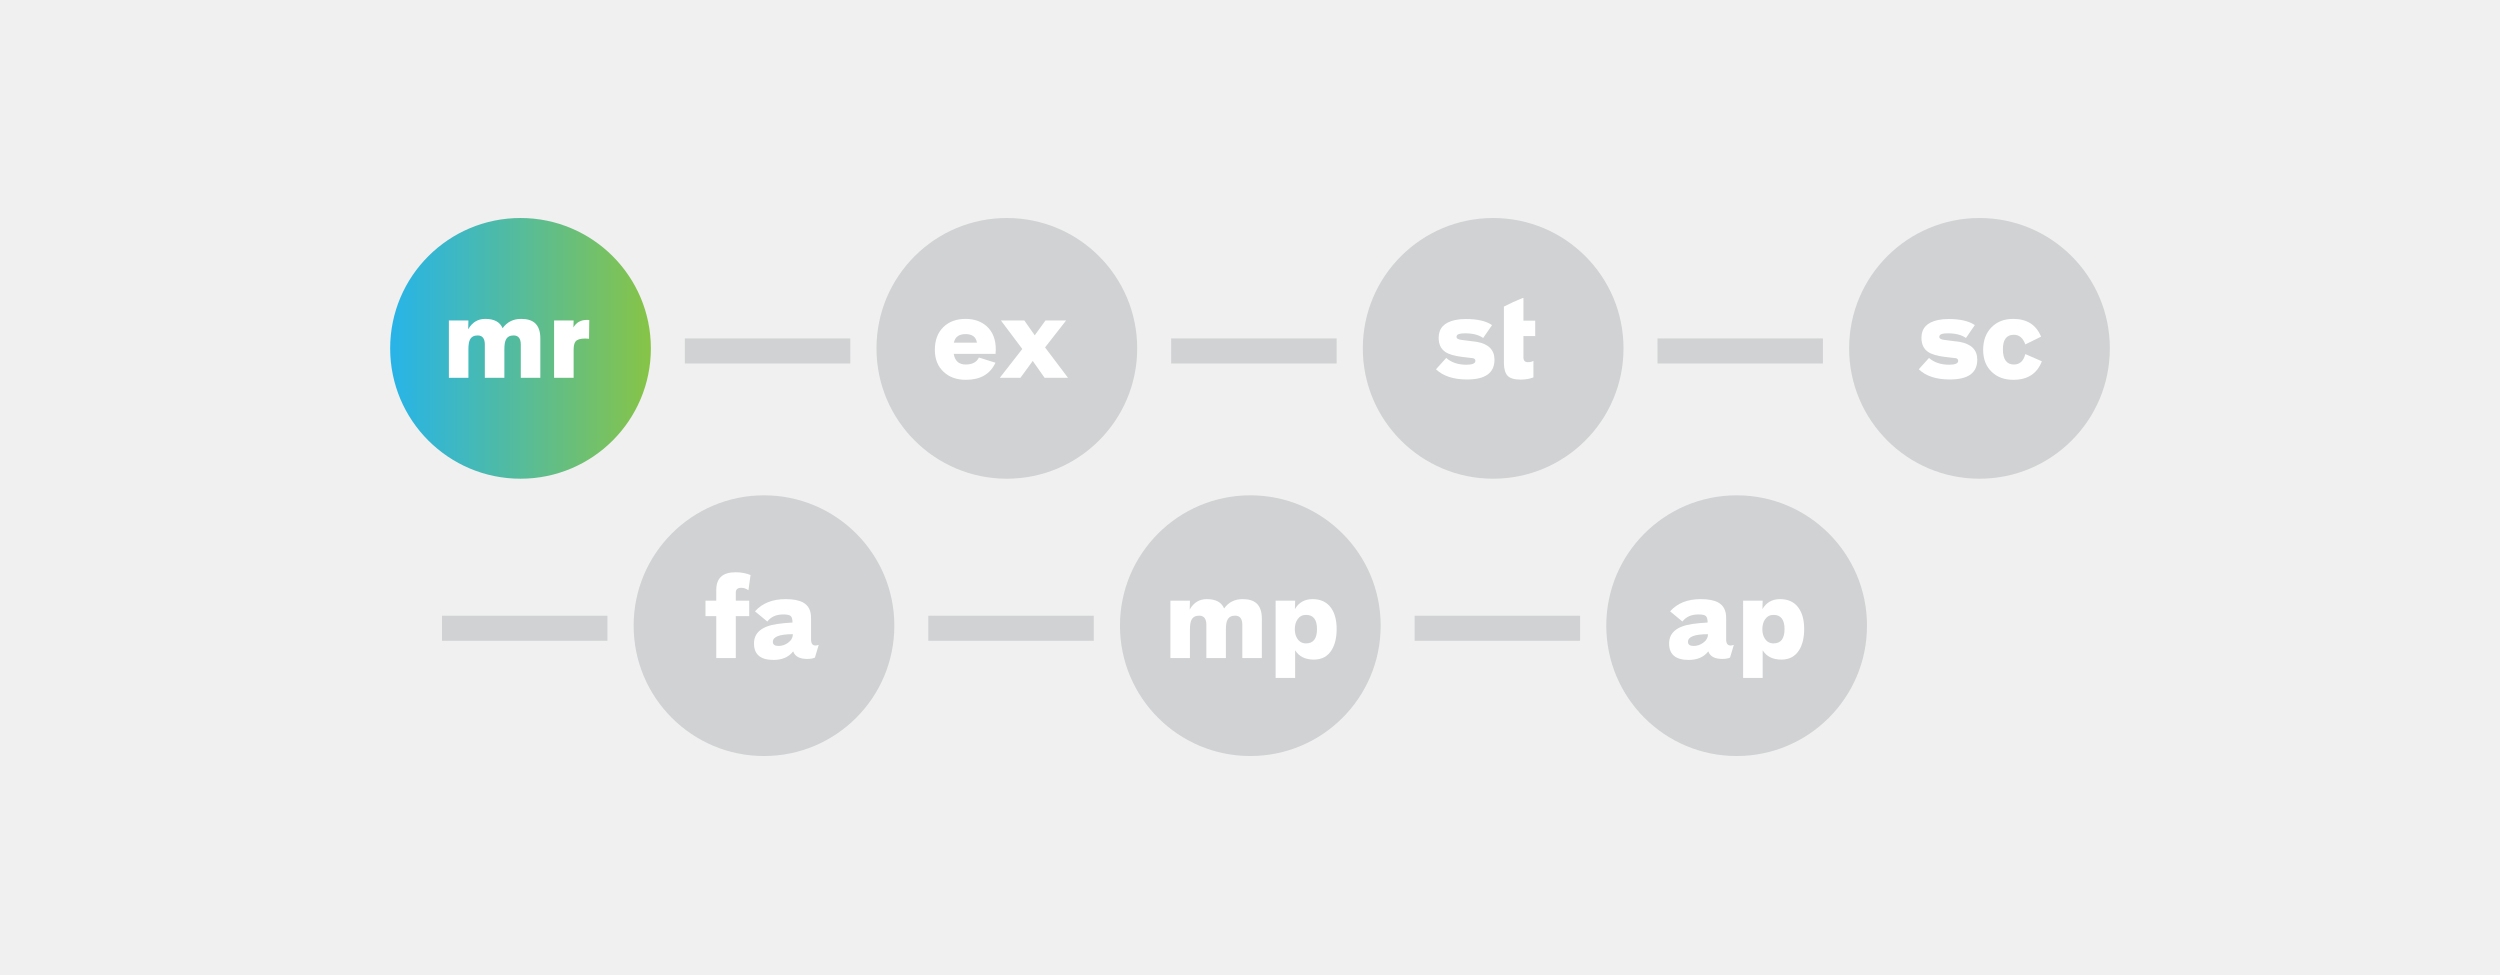
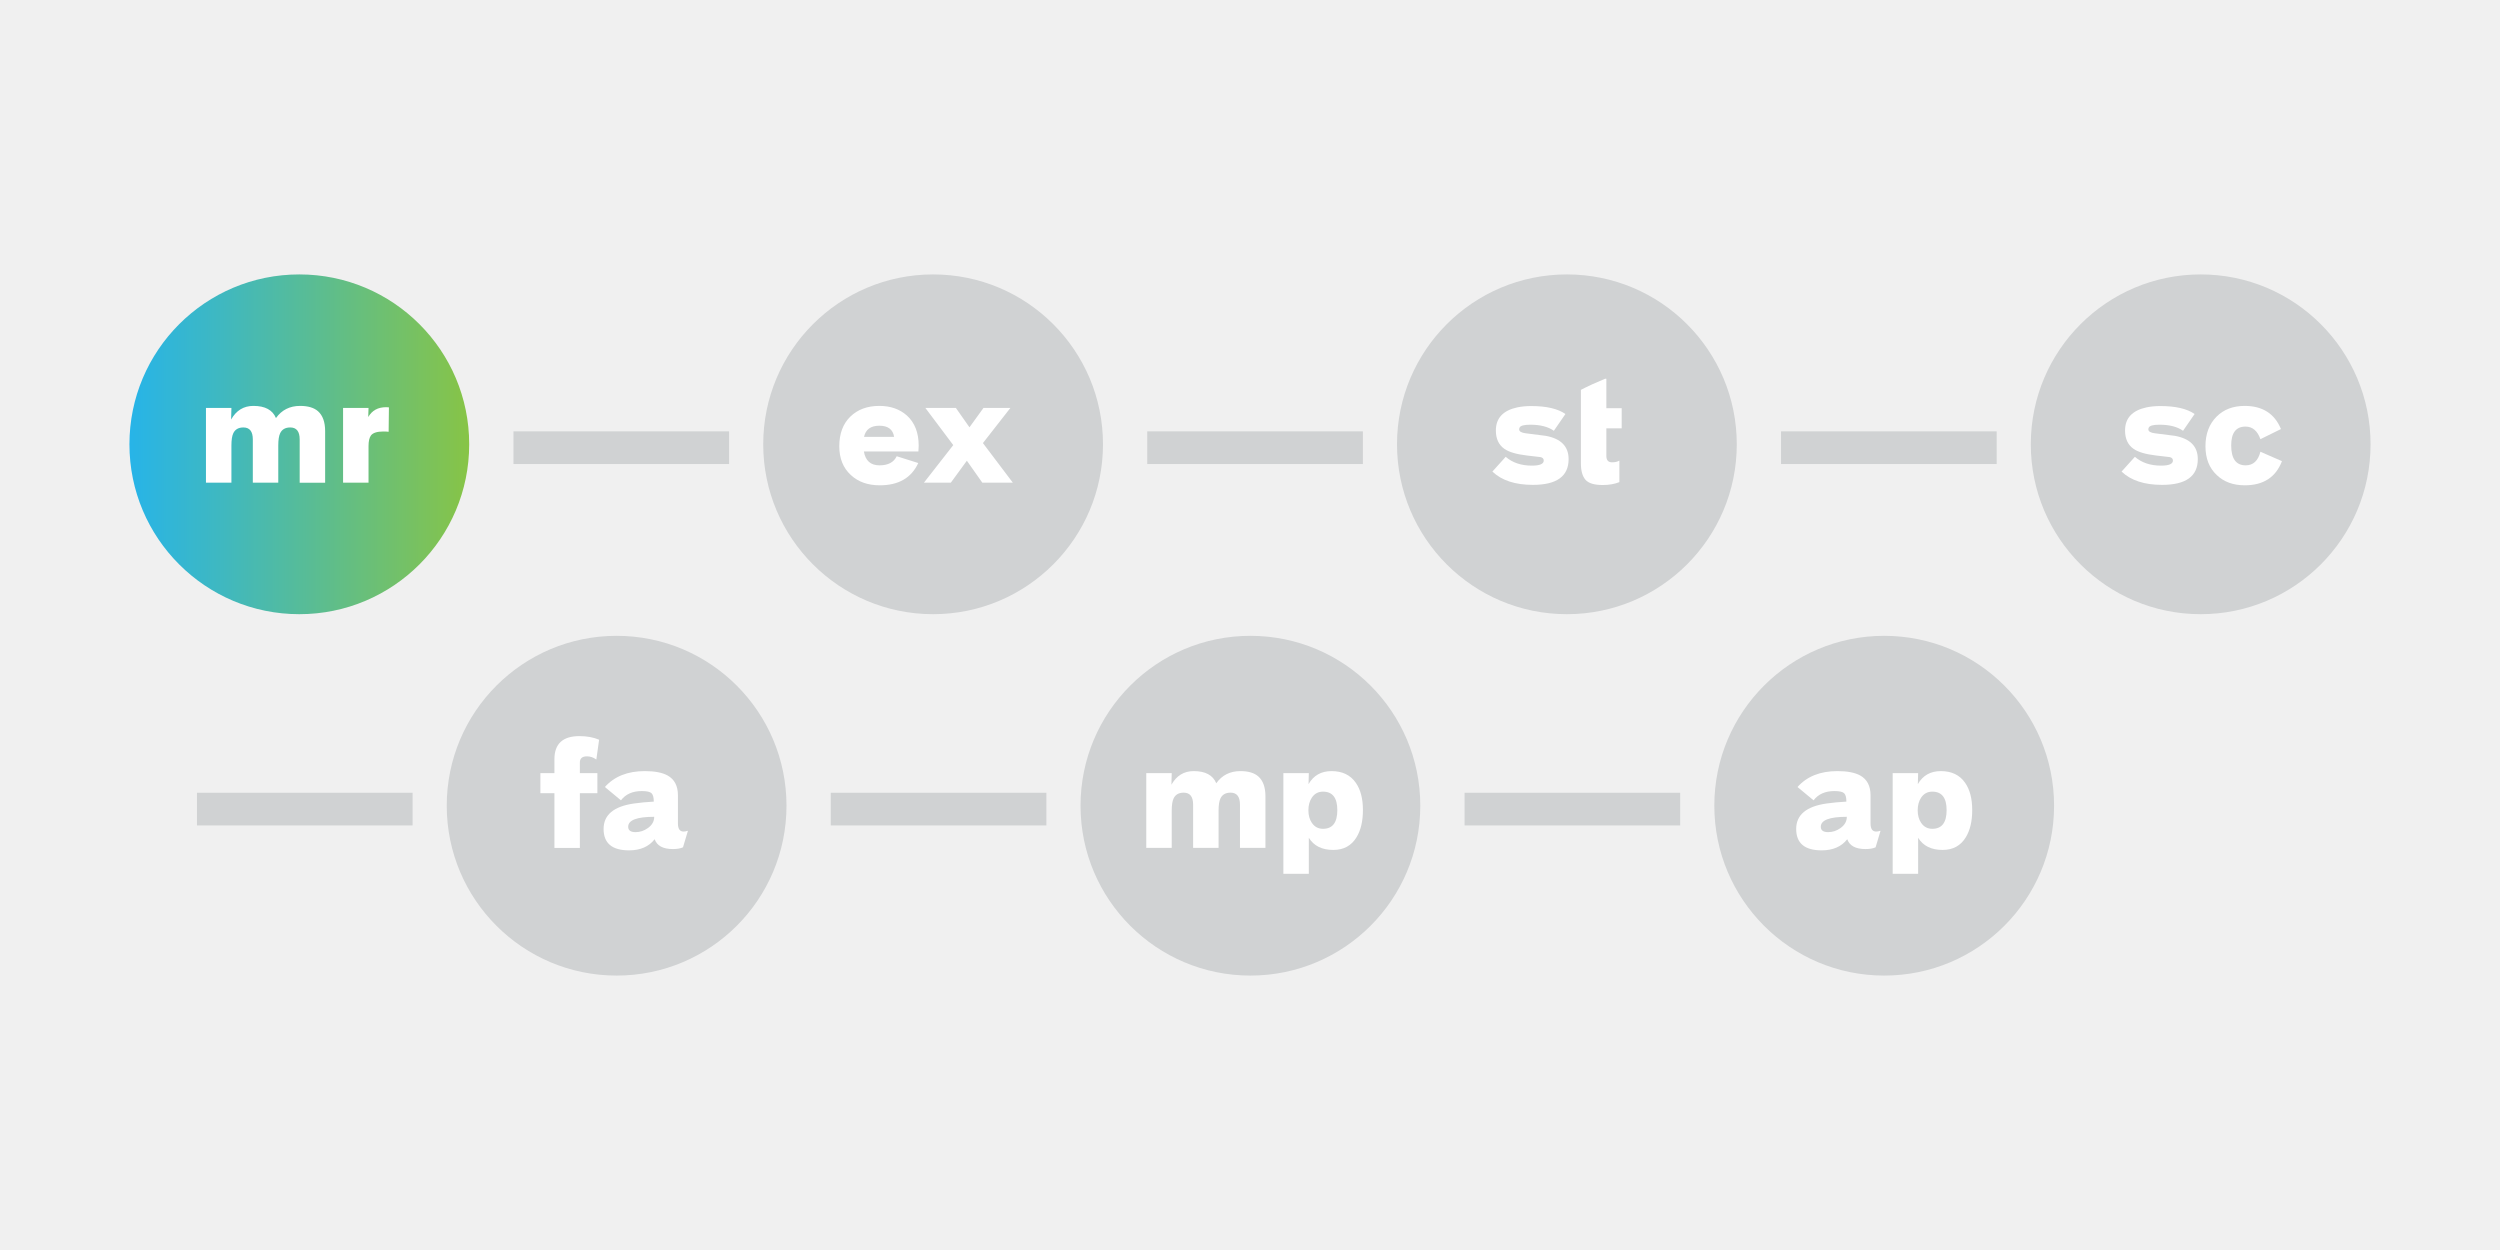
- <svg xmlns="http://www.w3.org/2000/svg" version="1.1" id="Layer_1" x="0px" y="0px" width="770px" height="300px" viewBox="0 0 770 300" enable-background="new 0 0 770 300" xml:space="preserve">
+ <svg xmlns="http://www.w3.org/2000/svg" version="1.1" id="Layer_1" x="0px" y="0px" width="660px" height="330px" viewBox="55 0 660 330" enable-background="new 55 0 660 330" xml:space="preserve">
  <g>
-     <linearGradient id="SVGID_1_" gradientUnits="userSpaceOnUse" x1="418.67" y1="-194.295" x2="498.968" y2="-194.295" gradientTransform="matrix(1 0 0 -1 -298.5 -87)">
+     <linearGradient id="SVGID_1_" gradientUnits="userSpaceOnUse" x1="684.67" y1="609.296" x2="774.367" y2="609.296" gradientTransform="matrix(1 0 0 1 -595.5 -492)">
      <stop offset="0" style="stop-color:#27B4E8" />
      <stop offset="0.272" style="stop-color:#3FB8C0" />
      <stop offset="0.879" style="stop-color:#7BC25B" />
      <stop offset="1" style="stop-color:#87C446" />
    </linearGradient>
-     <circle fill="url(#SVGID_1_)" cx="160.319" cy="107.295" r="40.149" />
+     <circle fill="url(#SVGID_1_)" cx="134.019" cy="117.296" r="44.849" />
    <g>
      <g enable-background="new    ">
-         <path fill="#FFFFFF" d="M149.331,106.149c0-1.891-0.74-2.837-2.222-2.837c-1.162,0-1.96,0.456-2.393,1.367     c-0.296,0.615-0.444,1.583-0.444,2.905v8.784h-6.016V98.698h6.016l-0.068,2.734c1.208-2.142,2.962-3.213,5.264-3.213     c2.757,0,4.534,0.957,5.332,2.871c1.367-1.914,3.27-2.871,5.708-2.871c1.868,0,3.281,0.421,4.238,1.265     c1.116,1.002,1.675,2.563,1.675,4.683v12.202h-6.016v-10.22c0-1.891-0.74-2.837-2.222-2.837c-1.162,0-1.96,0.456-2.393,1.367     c-0.296,0.615-0.444,1.583-0.444,2.905v8.784h-6.016V106.149z" />
-         <path fill="#FFFFFF" d="M176.677,107.722v8.647h-6.016V98.698h6.016l-0.068,2.153c0.889-1.549,2.29-2.324,4.204-2.324     c0.228,0,0.456,0.011,0.684,0.034l-0.068,5.776c-0.319-0.045-0.729-0.068-1.23-0.068c-1.481,0-2.461,0.308-2.939,0.923     C176.87,105.716,176.677,106.56,176.677,107.722z" />
+         <path fill="#FFFFFF" d="M121.745,116.016c0-2.112-0.827-3.168-2.482-3.168c-1.298,0-2.189,0.509-2.673,1.527     c-0.331,0.687-0.496,1.768-0.496,3.245v9.812h-6.721v-19.738h6.721l-0.076,3.054c1.35-2.393,3.309-3.59,5.88-3.59     c3.08,0,5.065,1.069,5.957,3.207c1.527-2.138,3.653-3.207,6.376-3.207c2.086,0,3.665,0.471,4.734,1.414     c1.246,1.119,1.87,2.863,1.87,5.231v13.631h-6.72v-11.417c0-2.112-0.827-3.168-2.482-3.168c-1.298,0-2.189,0.509-2.673,1.527     c-0.331,0.687-0.496,1.768-0.496,3.245v9.812h-6.72L121.745,116.016L121.745,116.016z" />
+         <path fill="#FFFFFF" d="M152.291,117.773v9.659h-6.72v-19.74h6.72l-0.076,2.405c0.994-1.73,2.558-2.596,4.696-2.596     c0.255,0,0.509,0.013,0.764,0.038l-0.076,6.452c-0.357-0.05-0.814-0.076-1.374-0.076c-1.655,0-2.75,0.344-3.283,1.031     C152.507,115.532,152.291,116.475,152.291,117.773z" />
      </g>
    </g>
-     <circle fill="#D0D2D3" cx="310.106" cy="107.295" r="40.149" />
+     <circle fill="#D0D2D3" cx="301.34" cy="117.296" r="44.849" />
    <g>
      <g enable-background="new    ">
-         <path fill="#FFFFFF" d="M297.438,112.268c2.028,0,3.384-0.718,4.067-2.153l5.093,1.606c-1.618,3.509-4.648,5.264-9.092,5.264     c-2.826,0-5.104-0.809-6.836-2.427c-1.823-1.663-2.734-3.931-2.734-6.802c0-2.962,0.866-5.292,2.598-6.99s4.022-2.546,6.87-2.546     c2.644,0,4.819,0.763,6.528,2.29c1.846,1.686,2.769,4.056,2.769,7.109c0,0.433-0.022,0.889-0.068,1.367h-12.886     C294.111,111.174,295.341,112.268,297.438,112.268z M297.403,102.902c-2.028,0-3.236,0.877-3.623,2.632h7.109     C300.616,103.78,299.454,102.902,297.403,102.902z" />
-         <path fill="#FFFFFF" d="M308.273,98.698h7.212l3.213,4.58l3.315-4.58h6.357l-6.494,8.306l7.075,9.365h-7.212l-3.657-5.195     l-3.794,5.195h-6.357l6.938-8.887L308.273,98.698z" />
+         <path fill="#FFFFFF" d="M287.188,122.851c2.266,0,3.78-0.802,4.543-2.405l5.688,1.794c-1.807,3.919-5.191,5.88-10.156,5.88     c-3.156,0-5.702-0.904-7.636-2.711c-2.036-1.858-3.054-4.391-3.054-7.598c0-3.309,0.967-5.912,2.902-7.809     c1.935-1.896,4.493-2.844,7.674-2.844c2.954,0,5.383,0.852,7.292,2.558c2.062,1.884,3.093,4.531,3.093,7.941     c0,0.484-0.025,0.993-0.076,1.527h-14.394C283.472,121.629,284.846,122.851,287.188,122.851z M287.149,112.389     c-2.265,0-3.615,0.979-4.046,2.94h7.941C290.739,113.369,289.44,112.389,287.149,112.389z" />
+         <path fill="#FFFFFF" d="M299.292,107.693h8.056l3.589,5.116l3.703-5.116h7.102l-7.254,9.278l7.903,10.462h-8.056l-4.085-5.804     l-4.238,5.804h-7.102l7.75-9.928L299.292,107.693z" />
      </g>
    </g>
-     <circle fill="#D0D2D3" cx="459.894" cy="107.295" r="40.149" />
+     <circle fill="#D0D2D3" cx="468.66" cy="117.296" r="44.849" />
    <g>
      <g enable-background="new    ">
-         <path fill="#FFFFFF" d="M442.286,113.737l3.145-3.486c1.595,1.39,3.657,2.085,6.187,2.085c1.868,0,2.803-0.398,2.803-1.196     c0-0.433-0.251-0.706-0.752-0.82c-0.729-0.091-1.8-0.217-3.213-0.376c-2.484-0.296-4.262-0.82-5.332-1.572     c-1.344-0.934-2.017-2.381-2.017-4.341c0-2.917,1.698-4.74,5.093-5.469c1.002-0.205,2.085-0.308,3.247-0.308     c3.601,0,6.301,0.626,8.101,1.88l-2.734,3.965c-1.345-0.957-3.201-1.436-5.571-1.436c-1.481,0-2.324,0.228-2.529,0.684     c-0.068,0.137-0.103,0.273-0.103,0.41c0,0.501,0.529,0.814,1.59,0.94c1.059,0.125,2.626,0.325,4.699,0.598     c3.601,0.661,5.4,2.495,5.4,5.503c0,4.056-2.814,6.084-8.442,6.084C447.664,116.882,444.474,115.834,442.286,113.737z" />
-         <path fill="#FFFFFF" d="M466.008,93.059l2.939-1.265h0.273v6.973h3.623v4.751h-3.623v6.528c0,1.003,0.444,1.504,1.333,1.504     c0.706,0,1.265-0.125,1.675-0.376h0.068v5.059c-1.14,0.456-2.449,0.684-3.931,0.684c-2.005,0-3.366-0.416-4.085-1.248     c-0.717-0.831-1.076-2.124-1.076-3.879v-8.271v-9.092C463.661,94.175,464.595,93.719,466.008,93.059z M463.205,94.426v9.092     V94.426z" />
+         <path fill="#FFFFFF" d="M448.992,124.492l3.512-3.894c1.783,1.553,4.086,2.329,6.912,2.329c2.087,0,3.131-0.445,3.131-1.336     c0-0.484-0.28-0.789-0.84-0.916c-0.813-0.102-2.011-0.243-3.589-0.42c-2.775-0.33-4.761-0.916-5.956-1.756     c-1.501-1.043-2.253-2.66-2.253-4.849c0-3.258,1.896-5.295,5.688-6.109c1.12-0.229,2.33-0.344,3.628-0.344     c4.022,0,7.038,0.699,9.049,2.1l-3.054,4.43c-1.503-1.069-3.576-1.604-6.223-1.604c-1.655,0-2.598,0.254-2.826,0.764     c-0.075,0.152-0.115,0.305-0.115,0.458c0,0.56,0.591,0.909,1.776,1.05c1.183,0.14,2.934,0.363,5.249,0.668     c4.022,0.739,6.031,2.788,6.031,6.147c0,4.531-3.143,6.796-9.429,6.796C454.999,128.005,451.435,126.834,448.992,124.492z" />
+         <path fill="#FFFFFF" d="M475.49,101.394l3.283-1.413h0.306v7.79h4.046v5.307h-4.046v7.292c0,1.12,0.495,1.68,1.488,1.68     c0.789,0,1.413-0.14,1.87-0.42h0.077v5.651c-1.272,0.51-2.736,0.764-4.391,0.764c-2.24,0-3.761-0.464-4.563-1.394     c-0.802-0.929-1.202-2.373-1.202-4.333v-9.239v-10.156C472.868,102.64,473.911,102.13,475.49,101.394z M472.359,102.92v10.157     V102.92z" />
      </g>
    </g>
-     <circle fill="#D0D2D3" cx="609.681" cy="107.295" r="40.149" />
+     <circle fill="#D0D2D3" cx="635.98" cy="117.296" r="44.849" />
    <g>
      <g enable-background="new    ">
-         <path fill="#FFFFFF" d="M590.984,113.737l3.145-3.486c1.596,1.39,3.657,2.085,6.187,2.085c1.868,0,2.803-0.398,2.803-1.196     c0-0.433-0.251-0.706-0.752-0.82c-0.729-0.091-1.8-0.217-3.213-0.376c-2.483-0.296-4.261-0.82-5.332-1.572     c-1.345-0.934-2.017-2.381-2.017-4.341c0-2.917,1.697-4.74,5.093-5.469c1.003-0.205,2.085-0.308,3.247-0.308     c3.601,0,6.301,0.626,8.101,1.88l-2.734,3.965c-1.345-0.957-3.201-1.436-5.571-1.436c-1.48,0-2.324,0.228-2.529,0.684     c-0.068,0.137-0.103,0.273-0.103,0.41c0,0.501,0.53,0.814,1.59,0.94c1.059,0.125,2.626,0.325,4.699,0.598     c3.601,0.661,5.4,2.495,5.4,5.503c0,4.056-2.814,6.084-8.442,6.084C596.361,116.882,593.172,115.834,590.984,113.737z" />
-         <path fill="#FFFFFF" d="M613.476,114.558c-1.777-1.663-2.666-3.931-2.666-6.802c0-2.917,0.877-5.252,2.632-7.007     c1.687-1.686,3.896-2.529,6.631-2.529c4.216,0,7.075,1.823,8.579,5.469l-4.854,2.393c-0.706-1.982-1.88-2.974-3.521-2.974     c-2.256,0-3.384,1.481-3.384,4.443c0,3.145,1.14,4.717,3.418,4.717c1.777,0,2.939-1.071,3.486-3.213l5.093,2.222     c-1.458,3.806-4.387,5.708-8.784,5.708C617.372,116.984,615.162,116.176,613.476,114.558z" />
+         <path fill="#FFFFFF" d="M615.096,124.492l3.514-3.894c1.782,1.553,4.084,2.329,6.911,2.329c2.085,0,3.131-0.445,3.131-1.336     c0-0.484-0.28-0.789-0.84-0.916c-0.815-0.102-2.011-0.243-3.59-0.42c-2.773-0.33-4.76-0.916-5.955-1.756     c-1.503-1.043-2.254-2.66-2.254-4.849c0-3.258,1.896-5.295,5.69-6.109c1.12-0.229,2.328-0.344,3.625-0.344     c4.023,0,7.039,0.699,9.051,2.1l-3.055,4.43c-1.502-1.069-3.576-1.604-6.223-1.604c-1.654,0-2.596,0.254-2.825,0.764     c-0.077,0.152-0.115,0.305-0.115,0.458c0,0.56,0.592,0.909,1.776,1.05c1.183,0.14,2.934,0.363,5.249,0.668     c4.022,0.739,6.032,2.788,6.032,6.147c0,4.531-3.144,6.796-9.432,6.796C621.103,128.005,617.54,126.834,615.096,124.492z" />
+         <path fill="#FFFFFF" d="M640.221,125.409c-1.985-1.858-2.979-4.391-2.979-7.598c0-3.259,0.98-5.867,2.94-7.827     c1.885-1.884,4.352-2.825,7.408-2.825c4.709,0,7.902,2.036,9.583,6.109l-5.423,2.673c-0.789-2.213-2.101-3.322-3.933-3.322     c-2.521,0-3.781,1.655-3.781,4.963c0,3.513,1.273,5.269,3.817,5.269c1.986,0,3.284-1.196,3.896-3.589l5.688,2.482     c-1.629,4.251-4.9,6.376-9.812,6.376C644.572,128.119,642.104,127.216,640.221,125.409z" />
      </g>
    </g>
-     <circle fill="#D0D2D3" cx="235.309" cy="192.707" r="40.148" />
+     <circle fill="#D0D2D3" cx="217.787" cy="212.706" r="44.848" />
    <g>
      <g enable-background="new    ">
-         <path fill="#FFFFFF" d="M217.294,185.009h3.315v-3.281c0-3.646,1.971-5.469,5.913-5.469c1.755,0,3.304,0.284,4.648,0.854     l-0.649,4.648h-0.068c-0.661-0.479-1.379-0.718-2.153-0.718c-1.116,0-1.675,0.479-1.675,1.436v2.529h4.136v4.751h-4.136v12.92     h-6.016v-12.92h-3.315V185.009z" />
-         <path fill="#FFFFFF" d="M243.561,189.76c-0.353-0.342-1.122-0.513-2.307-0.513c-2.165,0-3.806,0.729-4.922,2.188l-3.794-3.145     c2.233-2.507,5.378-3.76,9.434-3.76c2.324,0,4.113,0.342,5.366,1.025c1.641,0.911,2.461,2.472,2.461,4.683v6.665     c0,1.276,0.444,1.914,1.333,1.914c0.319,0,0.615-0.057,0.889-0.171h0.137l-1.162,3.896c-0.593,0.273-1.39,0.41-2.393,0.41     c-2.324,0-3.76-0.774-4.307-2.324c-1.367,1.755-3.384,2.632-6.05,2.632c-4.011,0-6.016-1.687-6.016-5.059     c0-3.327,2.393-5.332,7.178-6.016c1.436-0.205,2.996-0.353,4.683-0.444C244.091,190.762,243.914,190.102,243.561,189.76z      M242.689,197.997c1.003-0.706,1.504-1.595,1.504-2.666c-4.102,0-6.152,0.786-6.152,2.358c0,0.843,0.581,1.265,1.743,1.265     C240.832,198.954,241.801,198.635,242.689,197.997z" />
+         <path fill="#FFFFFF" d="M197.663,204.106h3.704v-3.664c0-4.073,2.202-6.109,6.605-6.109c1.96,0,3.691,0.317,5.192,0.954     l-0.725,5.192h-0.075c-0.739-0.536-1.541-0.803-2.406-0.803c-1.247,0-1.871,0.534-1.871,1.604v2.825h4.621v5.308h-4.621v14.433     h-6.72v-14.433h-3.704V204.106L197.663,204.106z" />
+         <path fill="#FFFFFF" d="M227.005,209.414c-0.395-0.382-1.253-0.573-2.578-0.573c-2.418,0-4.25,0.814-5.498,2.445l-4.238-3.515     c2.495-2.8,6.007-4.2,10.539-4.2c2.596,0,4.594,0.383,5.994,1.145c1.833,1.019,2.749,2.763,2.749,5.232v7.444     c0,1.427,0.497,2.138,1.489,2.138c0.357,0,0.688-0.062,0.994-0.189h0.153l-1.298,4.351c-0.663,0.306-1.553,0.459-2.673,0.459     c-2.596,0-4.2-0.865-4.811-2.597c-1.526,1.961-3.78,2.94-6.758,2.94c-4.481,0-6.721-1.885-6.721-5.651     c0-3.716,2.673-5.956,8.019-6.719c1.604-0.229,3.346-0.395,5.231-0.497C227.597,210.533,227.399,209.795,227.005,209.414z      M226.03,218.615c1.121-0.789,1.68-1.781,1.68-2.979c-4.582,0-6.872,0.879-6.872,2.635c0,0.941,0.649,1.413,1.947,1.413     C223.957,219.685,225.039,219.328,226.03,218.615z" />
      </g>
    </g>
-     <circle fill="#D0D2D3" cx="385.097" cy="192.707" r="40.148" />
+     <circle fill="#D0D2D3" cx="385.108" cy="212.706" r="44.848" />
    <g enable-background="new    ">
-       <path fill="#FFFFFF" d="M371.558,192.46c0-1.892-0.74-2.837-2.222-2.837c-1.162,0-1.96,0.455-2.393,1.367    c-0.296,0.615-0.444,1.584-0.444,2.905v8.784h-6.016v-17.671h6.016l-0.068,2.734c1.208-2.142,2.962-3.213,5.264-3.213    c2.757,0,4.534,0.957,5.332,2.871c1.367-1.914,3.27-2.871,5.708-2.871c1.868,0,3.281,0.421,4.238,1.265    c1.116,1.002,1.675,2.563,1.675,4.683v12.202h-6.016v-10.22c0-1.892-0.74-2.837-2.222-2.837c-1.162,0-1.96,0.455-2.393,1.367    c-0.296,0.615-0.444,1.584-0.444,2.905v8.784h-6.016V192.46z" />
-       <path fill="#FFFFFF" d="M398.903,185.009l-0.068,2.598c1.185-2.051,2.996-3.076,5.435-3.076c2.552,0,4.466,0.923,5.742,2.769    c1.116,1.596,1.675,3.736,1.675,6.426c0,2.644-0.501,4.785-1.504,6.426c-1.208,2.005-3.042,3.008-5.503,3.008    c-2.666,0-4.592-0.957-5.776-2.871v8.511h-6.016v-23.789H398.903z M405.637,193.759c0-2.917-1.128-4.375-3.384-4.375    c-1.116,0-1.994,0.468-2.632,1.401c-0.547,0.82-0.82,1.822-0.82,3.008c0,1.185,0.273,2.176,0.82,2.974    c0.638,0.935,1.516,1.401,2.632,1.401C404.509,198.168,405.637,196.698,405.637,193.759z" />
+       <path fill="#FFFFFF" d="M369.984,212.43c0-2.113-0.826-3.169-2.482-3.169c-1.298,0-2.189,0.509-2.672,1.527    c-0.331,0.688-0.496,1.77-0.496,3.245v9.812h-6.72v-19.74h6.72l-0.077,3.055c1.35-2.393,3.309-3.589,5.881-3.589    c3.08,0,5.064,1.069,5.956,3.207c1.527-2.138,3.652-3.207,6.376-3.207c2.087,0,3.665,0.471,4.734,1.412    c1.247,1.119,1.871,2.864,1.871,5.231v13.631h-6.721v-11.417c0-2.114-0.827-3.169-2.481-3.169c-1.298,0-2.189,0.508-2.674,1.526    c-0.331,0.687-0.496,1.77-0.496,3.247v9.811h-6.72L369.984,212.43L369.984,212.43z" />
+       <path fill="#FFFFFF" d="M400.53,204.106l-0.076,2.903c1.323-2.291,3.347-3.437,6.071-3.437c2.852,0,4.989,1.03,6.414,3.093    c1.247,1.783,1.872,4.173,1.872,7.179c0,2.953-0.561,5.346-1.682,7.179c-1.349,2.238-3.397,3.359-6.146,3.359    c-2.979,0-5.129-1.068-6.452-3.207v9.507h-6.721v-26.574h6.72V204.106z M408.053,213.881c0-3.258-1.26-4.888-3.78-4.888    c-1.247,0-2.228,0.523-2.939,1.566c-0.611,0.916-0.917,2.036-0.917,3.359c0,1.324,0.306,2.431,0.917,3.323    c0.712,1.044,1.692,1.564,2.939,1.564C406.793,218.807,408.053,217.164,408.053,213.881z" />
    </g>
-     <circle fill="#D0D2D3" cx="534.884" cy="192.707" r="40.148" />
+     <circle fill="#D0D2D3" cx="552.429" cy="212.706" r="44.848" />
    <g>
      <g enable-background="new    ">
-         <path fill="#FFFFFF" d="M525.418,189.76c-0.354-0.342-1.123-0.513-2.308-0.513c-2.165,0-3.806,0.729-4.922,2.188l-3.794-3.145     c2.232-2.507,5.377-3.76,9.434-3.76c2.324,0,4.113,0.342,5.366,1.025c1.641,0.911,2.461,2.472,2.461,4.683v6.665     c0,1.276,0.444,1.914,1.333,1.914c0.319,0,0.615-0.057,0.889-0.171h0.137l-1.162,3.896c-0.593,0.273-1.39,0.41-2.393,0.41     c-2.324,0-3.76-0.774-4.307-2.324c-1.367,1.755-3.384,2.632-6.05,2.632c-4.011,0-6.016-1.687-6.016-5.059     c0-3.327,2.393-5.332,7.178-6.016c1.436-0.205,2.996-0.353,4.683-0.444C525.947,190.762,525.771,190.102,525.418,189.76z      M524.546,197.997c1.003-0.706,1.504-1.595,1.504-2.666c-4.102,0-6.152,0.786-6.152,2.358c0,0.843,0.581,1.265,1.743,1.265     C522.688,198.954,523.657,198.635,524.546,197.997z" />
-         <path fill="#FFFFFF" d="M542.901,185.009l-0.068,2.598c1.185-2.051,2.996-3.076,5.435-3.076c2.552,0,4.466,0.923,5.742,2.769     c1.116,1.596,1.675,3.736,1.675,6.426c0,2.644-0.501,4.785-1.504,6.426c-1.208,2.005-3.042,3.008-5.503,3.008     c-2.666,0-4.592-0.957-5.776-2.871v8.511h-6.016v-23.789H542.901z M549.635,193.759c0-2.917-1.128-4.375-3.384-4.375     c-1.116,0-1.994,0.468-2.632,1.401c-0.547,0.82-0.82,1.822-0.82,3.008c0,1.185,0.273,2.176,0.82,2.974     c0.638,0.935,1.516,1.401,2.632,1.401C548.507,198.168,549.635,196.698,549.635,193.759z" />
+         <path fill="#FFFFFF" d="M541.855,209.414c-0.396-0.382-1.255-0.573-2.578-0.573c-2.419,0-4.253,0.814-5.498,2.445l-4.238-3.515     c2.493-2.8,6.007-4.2,10.538-4.2c2.596,0,4.595,0.383,5.994,1.145c1.832,1.019,2.749,2.763,2.749,5.232v7.444     c0,1.427,0.495,2.138,1.489,2.138c0.355,0,0.687-0.062,0.992-0.189h0.152l-1.297,4.351c-0.663,0.306-1.553,0.459-2.673,0.459     c-2.597,0-4.2-0.865-4.812-2.597c-1.527,1.961-3.779,2.94-6.758,2.94c-4.481,0-6.721-1.885-6.721-5.651     c0-3.716,2.674-5.956,8.018-6.719c1.605-0.229,3.347-0.395,5.232-0.497C542.446,210.533,542.25,209.795,541.855,209.414z      M540.88,218.615c1.121-0.789,1.681-1.781,1.681-2.979c-4.581,0-6.871,0.879-6.871,2.635c0,0.941,0.648,1.413,1.946,1.413     C538.805,219.685,539.889,219.328,540.88,218.615z" />
+         <path fill="#FFFFFF" d="M561.385,204.106l-0.076,2.903c1.322-2.291,3.347-3.437,6.07-3.437c2.852,0,4.989,1.03,6.414,3.093     c1.247,1.783,1.871,4.173,1.871,7.179c0,2.953-0.559,5.346-1.68,7.179c-1.35,2.238-3.398,3.359-6.147,3.359     c-2.978,0-5.129-1.068-6.451-3.207v9.507h-6.721v-26.574h6.72V204.106z M568.906,213.881c0-3.258-1.26-4.888-3.78-4.888     c-1.247,0-2.228,0.523-2.939,1.566c-0.61,0.916-0.916,2.036-0.916,3.359c0,1.324,0.306,2.431,0.916,3.323     c0.712,1.044,1.692,1.564,2.939,1.564C567.646,218.807,568.906,217.164,568.906,213.881z" />
      </g>
    </g>
-     <rect x="210.932" y="104.234" fill="#D0D2D3" width="50.958" height="7.721" />
-     <rect x="360.719" y="104.234" fill="#D0D2D3" width="50.959" height="7.721" />
-     <rect x="510.506" y="104.234" fill="#D0D2D3" width="50.959" height="7.721" />
-     <rect x="136.134" y="189.646" fill="#D0D2D3" width="50.959" height="7.721" />
-     <rect x="285.922" y="189.646" fill="#D0D2D3" width="50.958" height="7.721" />
-     <rect x="435.709" y="189.646" fill="#D0D2D3" width="50.958" height="7.721" />
+     <rect x="190.556" y="113.876" fill="#D0D2D3" width="56.923" height="8.625" />
+     <rect x="357.876" y="113.876" fill="#D0D2D3" width="56.923" height="8.625" />
+     <rect x="525.197" y="113.876" fill="#D0D2D3" width="56.924" height="8.625" />
+     <rect x="107.002" y="209.287" fill="#D0D2D3" width="56.924" height="8.625" />
+     <rect x="274.324" y="209.287" fill="#D0D2D3" width="56.923" height="8.625" />
+     <rect x="441.645" y="209.287" fill="#D0D2D3" width="56.923" height="8.625" />
  </g>
</svg>
